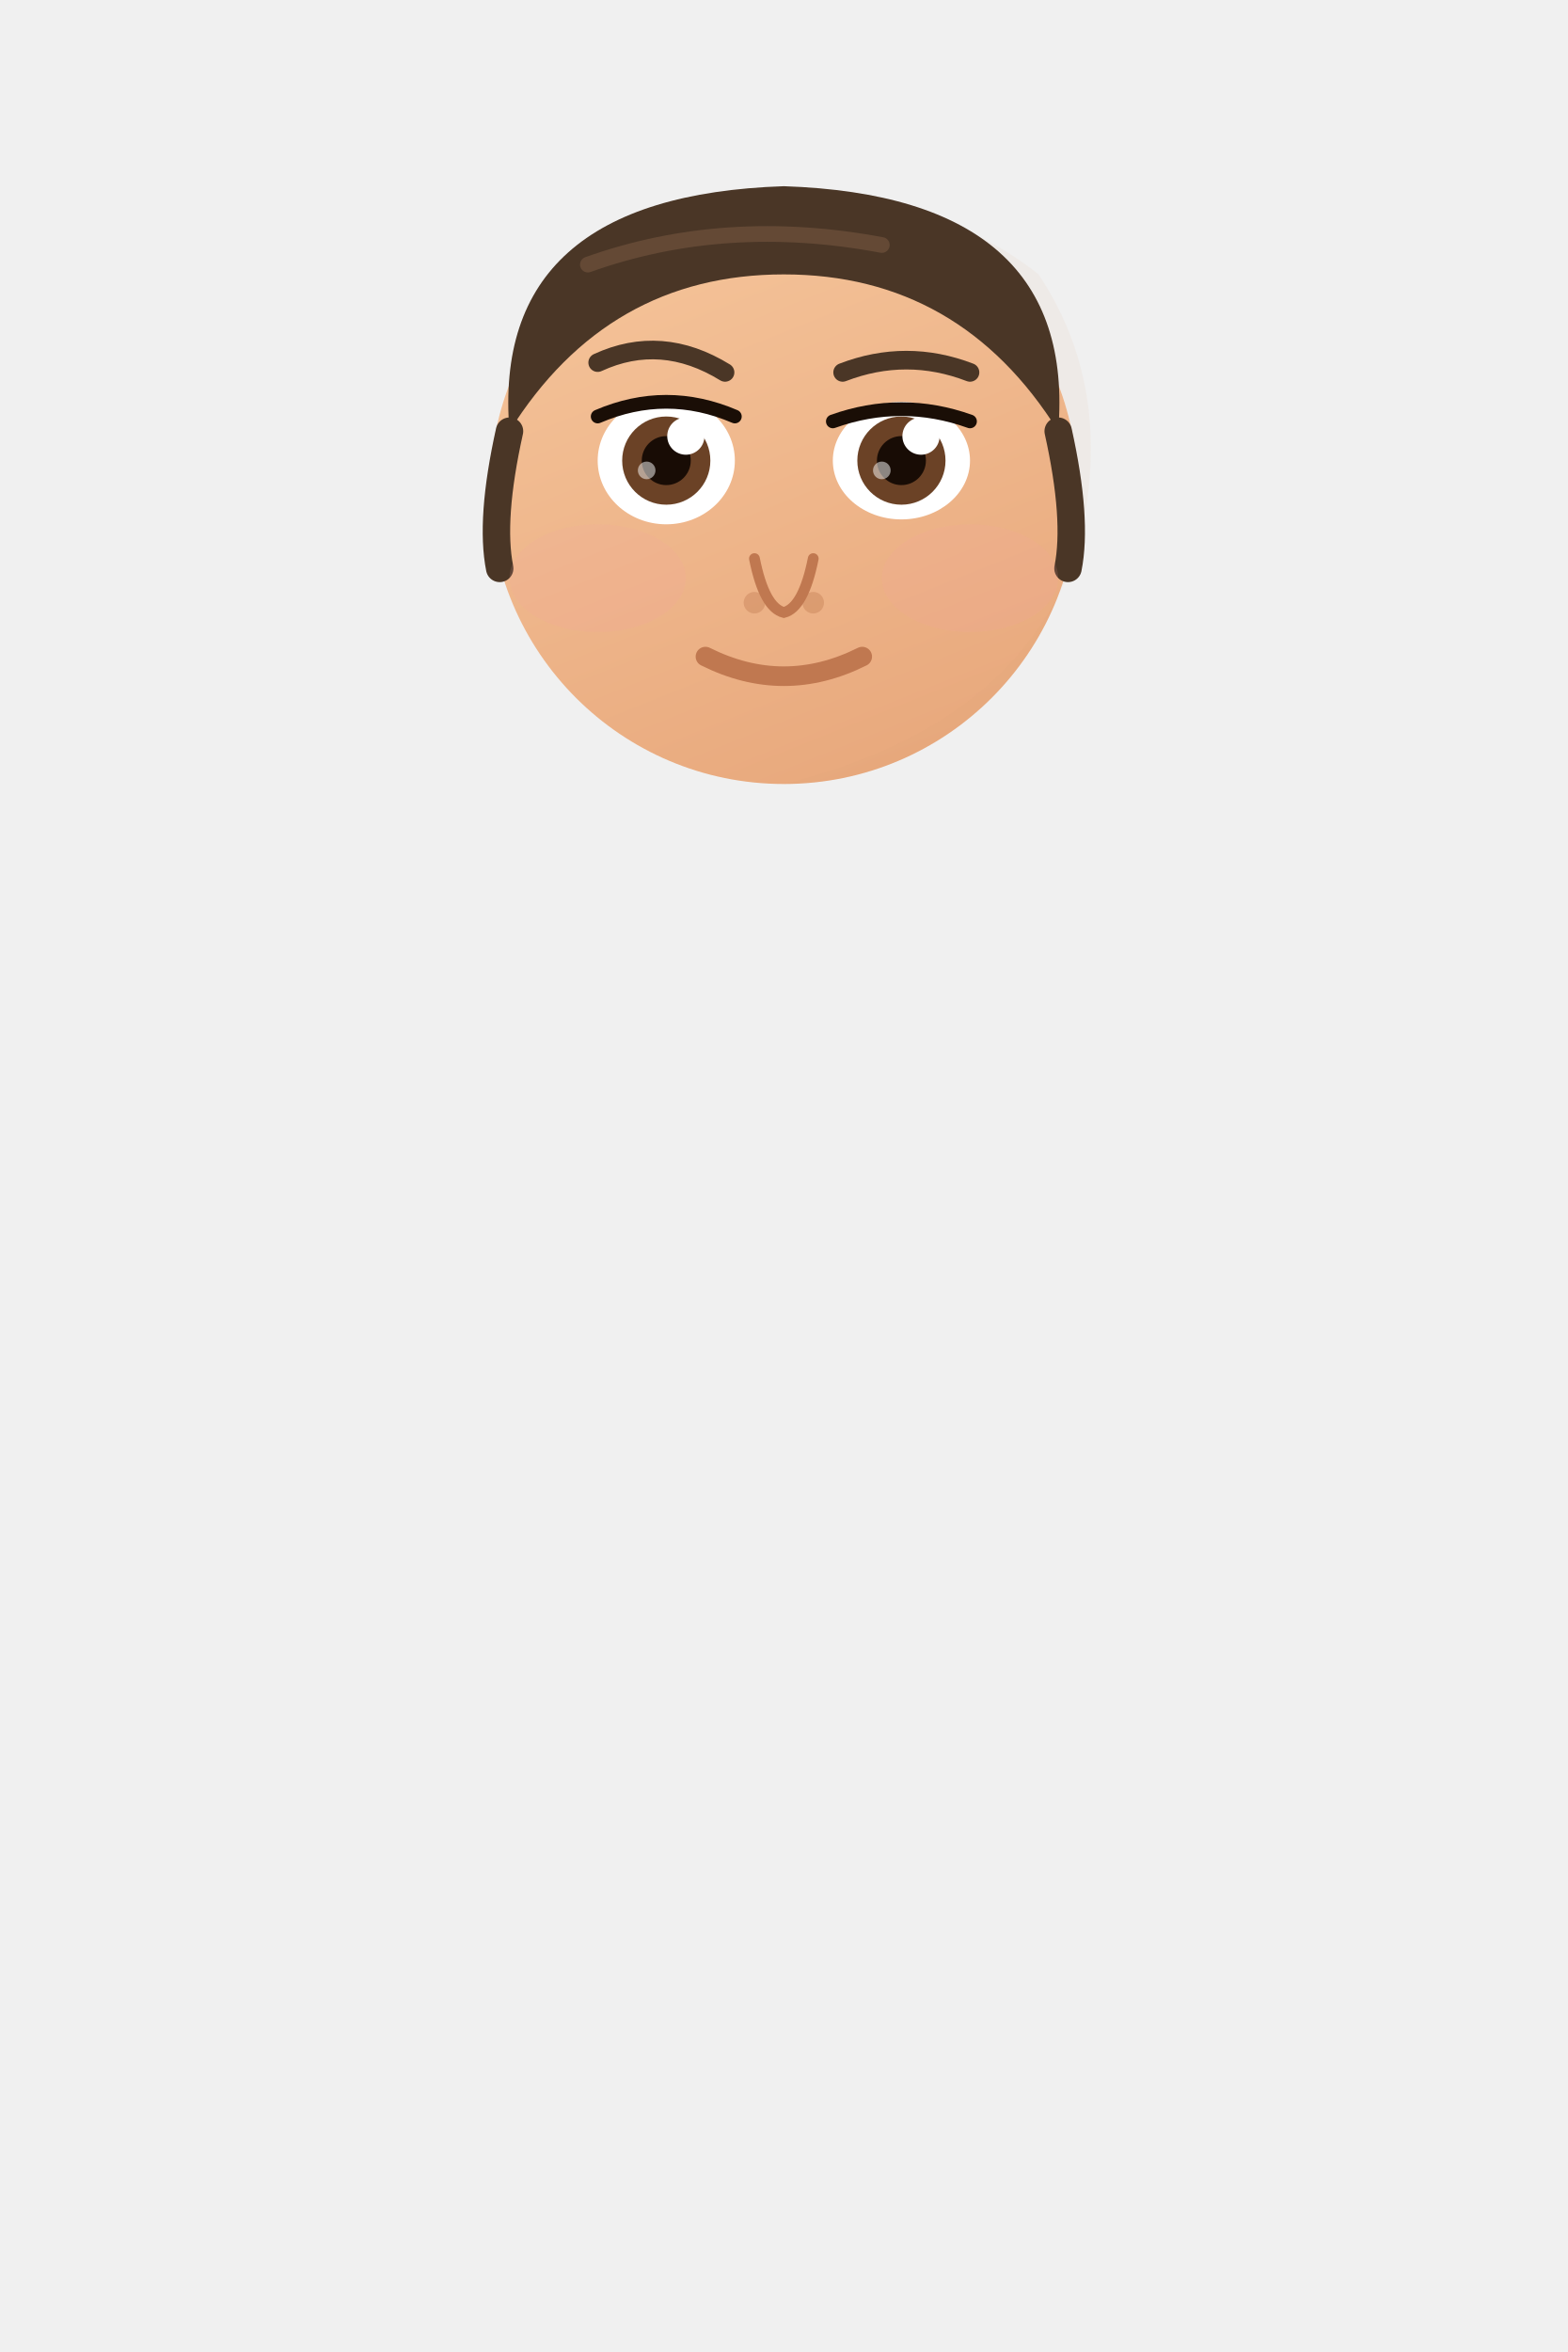
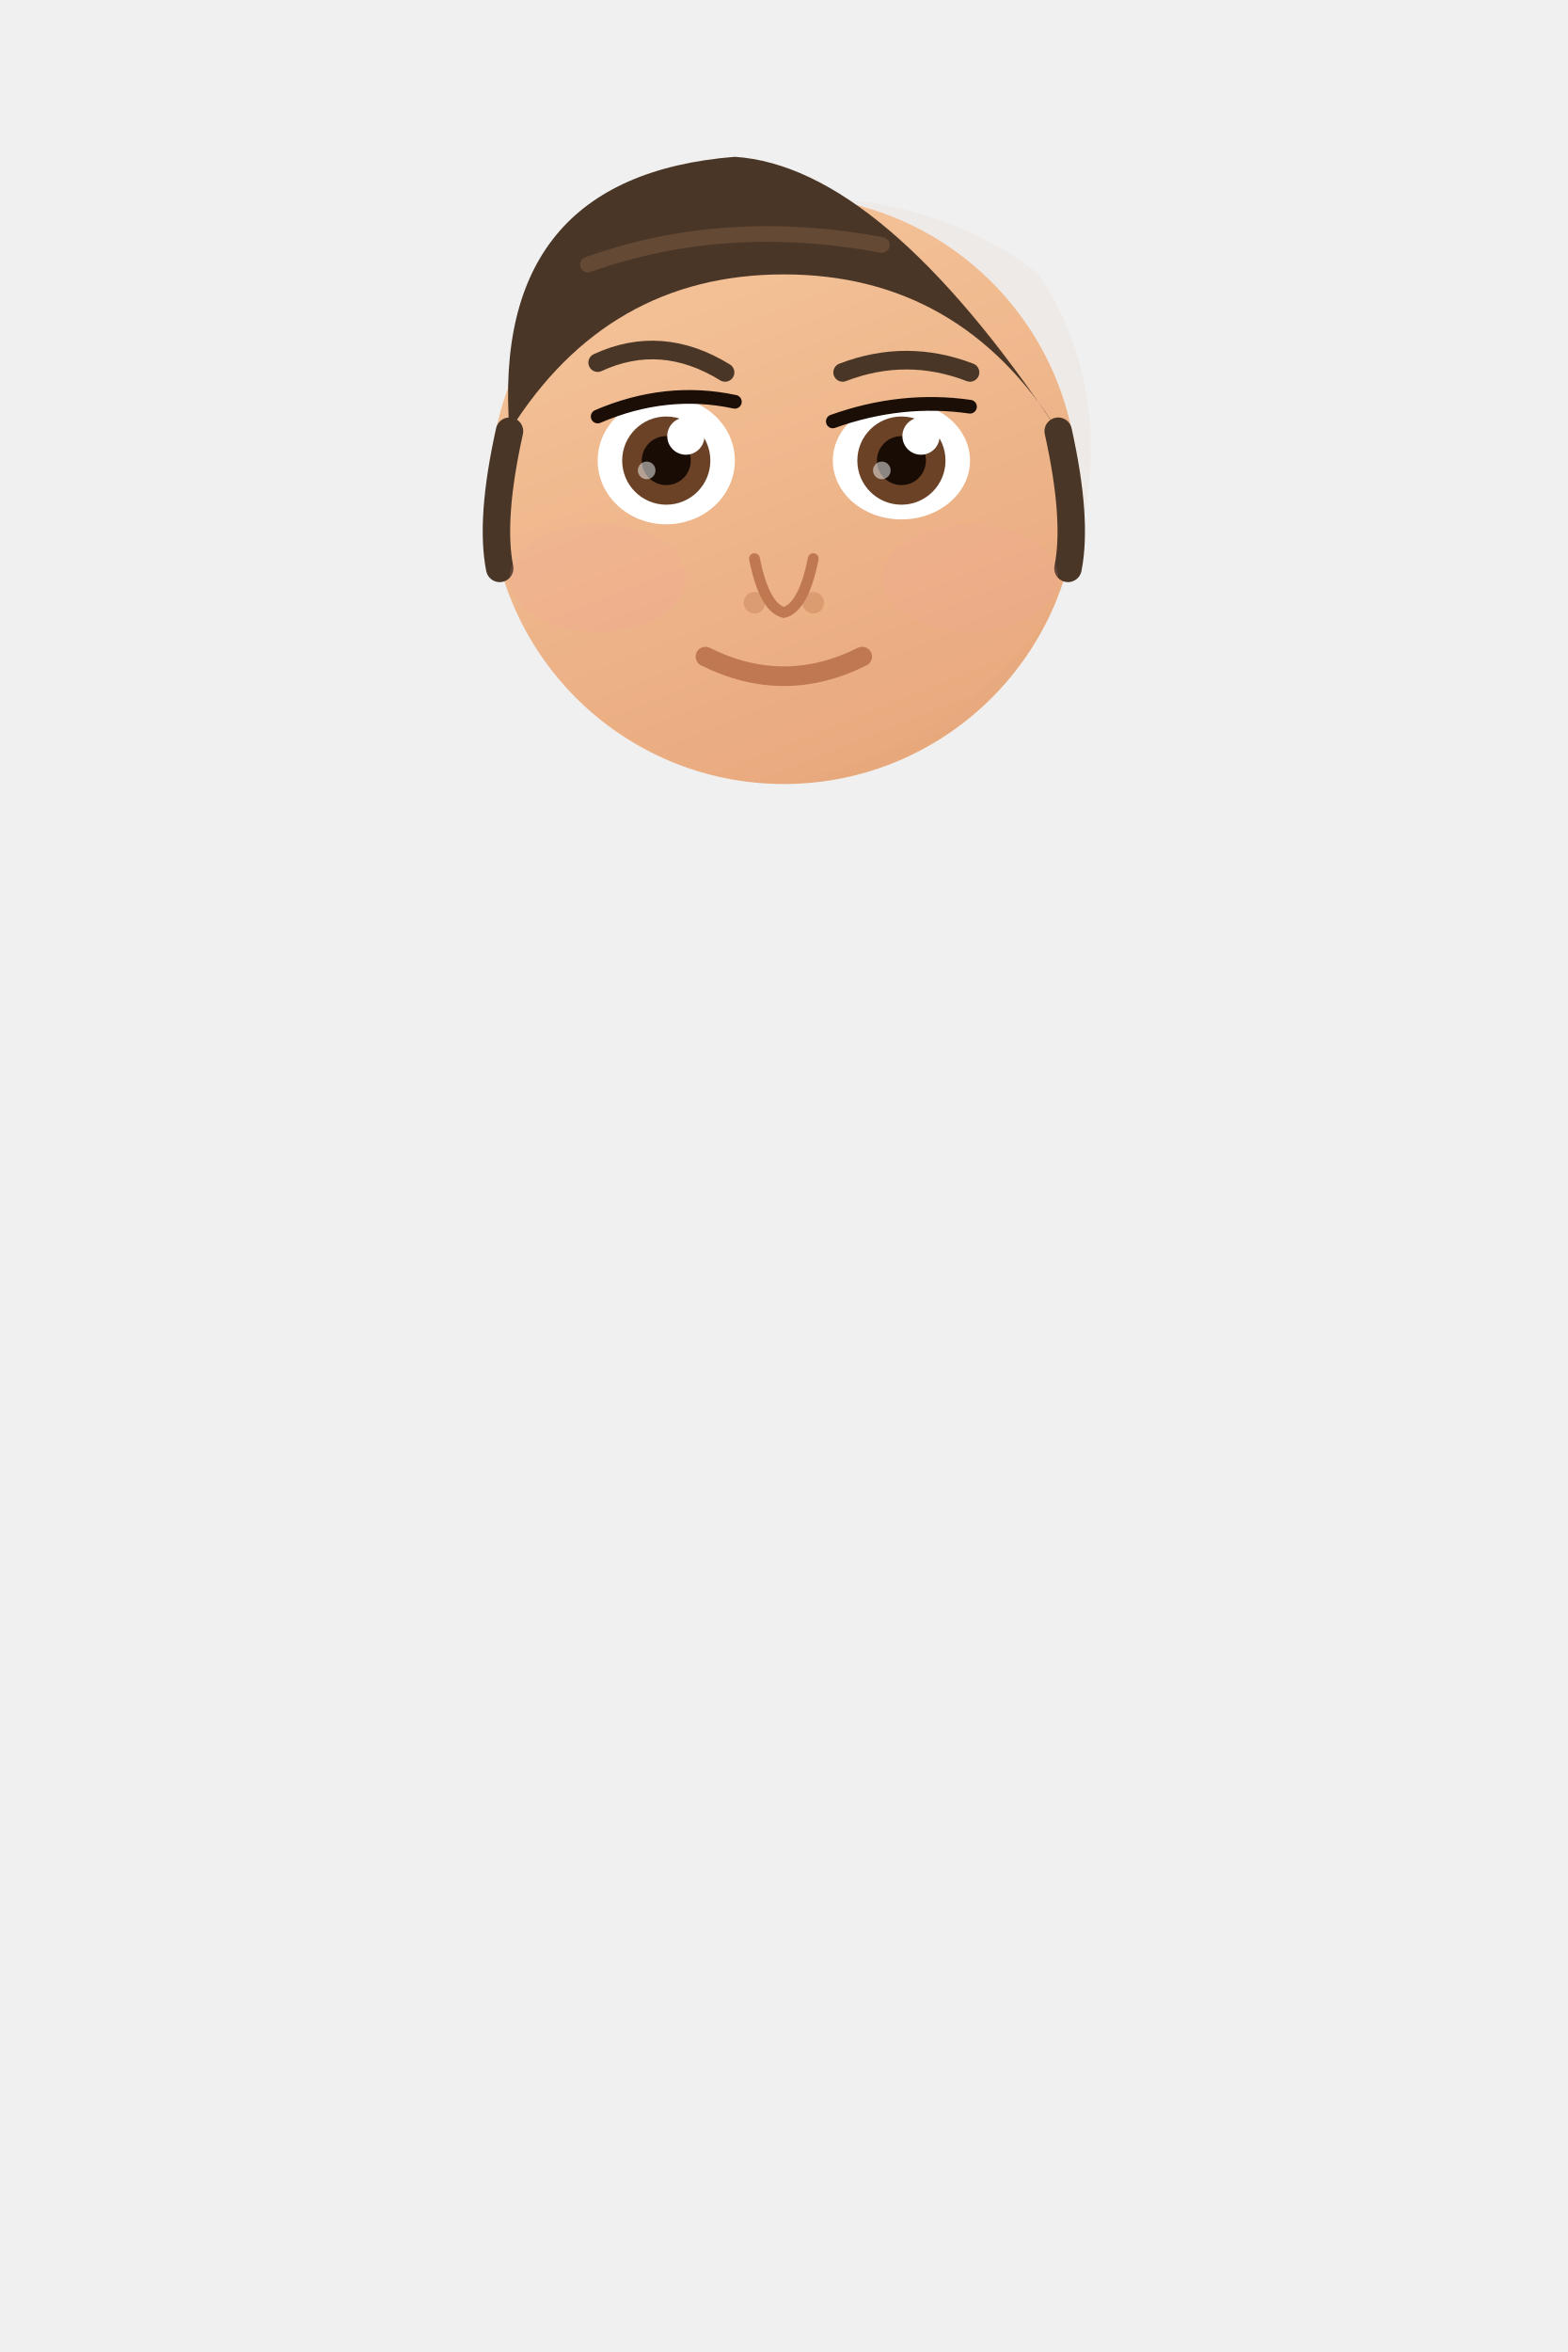
<svg xmlns="http://www.w3.org/2000/svg" viewBox="0 0 160 240">
  <defs>
    <linearGradient id="ex-sk" x1="0.3" y1="0" x2="0.7" y2="1">
      <stop offset="0%" stop-color="#F5C49A" />
      <stop offset="100%" stop-color="#E8A87C" />
    </linearGradient>
  </defs>
  <circle cx="80" cy="50" r="30" fill="url(#ex-sk)" />
  <path d="M 80 20 A 30 30 0 0 1 80 80 Q 104 74 110 56 Q 114 40 106 28 Q 96 20 80 20 Z" fill="#d4956a" opacity="0.07" />
-   <path d="M 52 44 Q 50 20 80 19 Q 110 20 108 44 Q 98 28 80 28 Q 62 28 52 44 Z" fill="#4a3626" />
+   <path d="M 52 44 Q 50 18 75 16 Q 90 17 108 44 Q 98 28 80 28 Q 62 28 52 44 Z" fill="#4a3626" />
  <path d="M 60 27 Q 74 22 90 25" fill="none" stroke="#7d5c44" stroke-width="1.6" stroke-linecap="round" opacity="0.5" />
  <path d="M 52 44 Q 50 53 51 58" stroke="#4a3626" stroke-width="2.8" fill="none" stroke-linecap="round" />
  <path d="M 108 44 Q 110 53 109 58" stroke="#4a3626" stroke-width="2.8" fill="none" stroke-linecap="round" />
  <path d="M 61 37 Q 67.5 34 74 38" fill="none" stroke="#4a3626" stroke-width="1.9" stroke-linecap="round" />
  <path d="M 86 38 Q 92.5 35.5 99 38" fill="none" stroke="#4a3626" stroke-width="1.9" stroke-linecap="round" />
  <ellipse cx="68" cy="47" rx="7" ry="6.5" fill="white" />
  <ellipse cx="92" cy="47" rx="7" ry="6" fill="white" />
  <circle cx="68" cy="47" r="4.5" fill="#6B4226" />
  <circle cx="92" cy="47" r="4.5" fill="#6B4226" />
  <circle cx="68" cy="47" r="2.5" fill="#180c05" />
  <circle cx="92" cy="47" r="2.5" fill="#180c05" />
  <circle cx="70" cy="44.5" r="1.9" fill="white" />
  <circle cx="94" cy="44.5" r="1.9" fill="white" />
  <circle cx="66" cy="48" r="0.9" fill="white" opacity="0.5" />
  <circle cx="90" cy="48" r="0.9" fill="white" opacity="0.5" />
-   <path d="M 61 42.5 Q 68 39.5 75 42.5" fill="none" stroke="#1a0e06" stroke-width="1.4" stroke-linecap="round" />
-   <path d="M 85 43 Q 92 40.5 99 43" fill="none" stroke="#1a0e06" stroke-width="1.4" stroke-linecap="round" />
+   <path d="M 61 42.5 Q 68 39.5 75 41" fill="none" stroke="#1a0e06" stroke-width="1.4" stroke-linecap="round" />
+   <path d="M 85 43 Q 92 40.5 99 41.5" fill="none" stroke="#1a0e06" stroke-width="1.4" stroke-linecap="round" />
  <path d="M 77 57 Q 78 62 80 62.5 Q 82 62 83 57" fill="none" stroke="#c07850" stroke-width="1.1" stroke-linecap="round" />
  <circle cx="77" cy="61.5" r="1.1" fill="#c07850" opacity="0.38" />
  <circle cx="83" cy="61.5" r="1.1" fill="#c07850" opacity="0.38" />
  <path d="M 72 67 Q 80 71 88 67" stroke="#c07850" stroke-width="2" fill="none" stroke-linecap="round" />
  <ellipse cx="61" cy="59" rx="9" ry="5.5" fill="#F4A0A0" opacity="0.15" />
  <ellipse cx="99" cy="59" rx="9" ry="5.5" fill="#F4A0A0" opacity="0.15" />
</svg>
